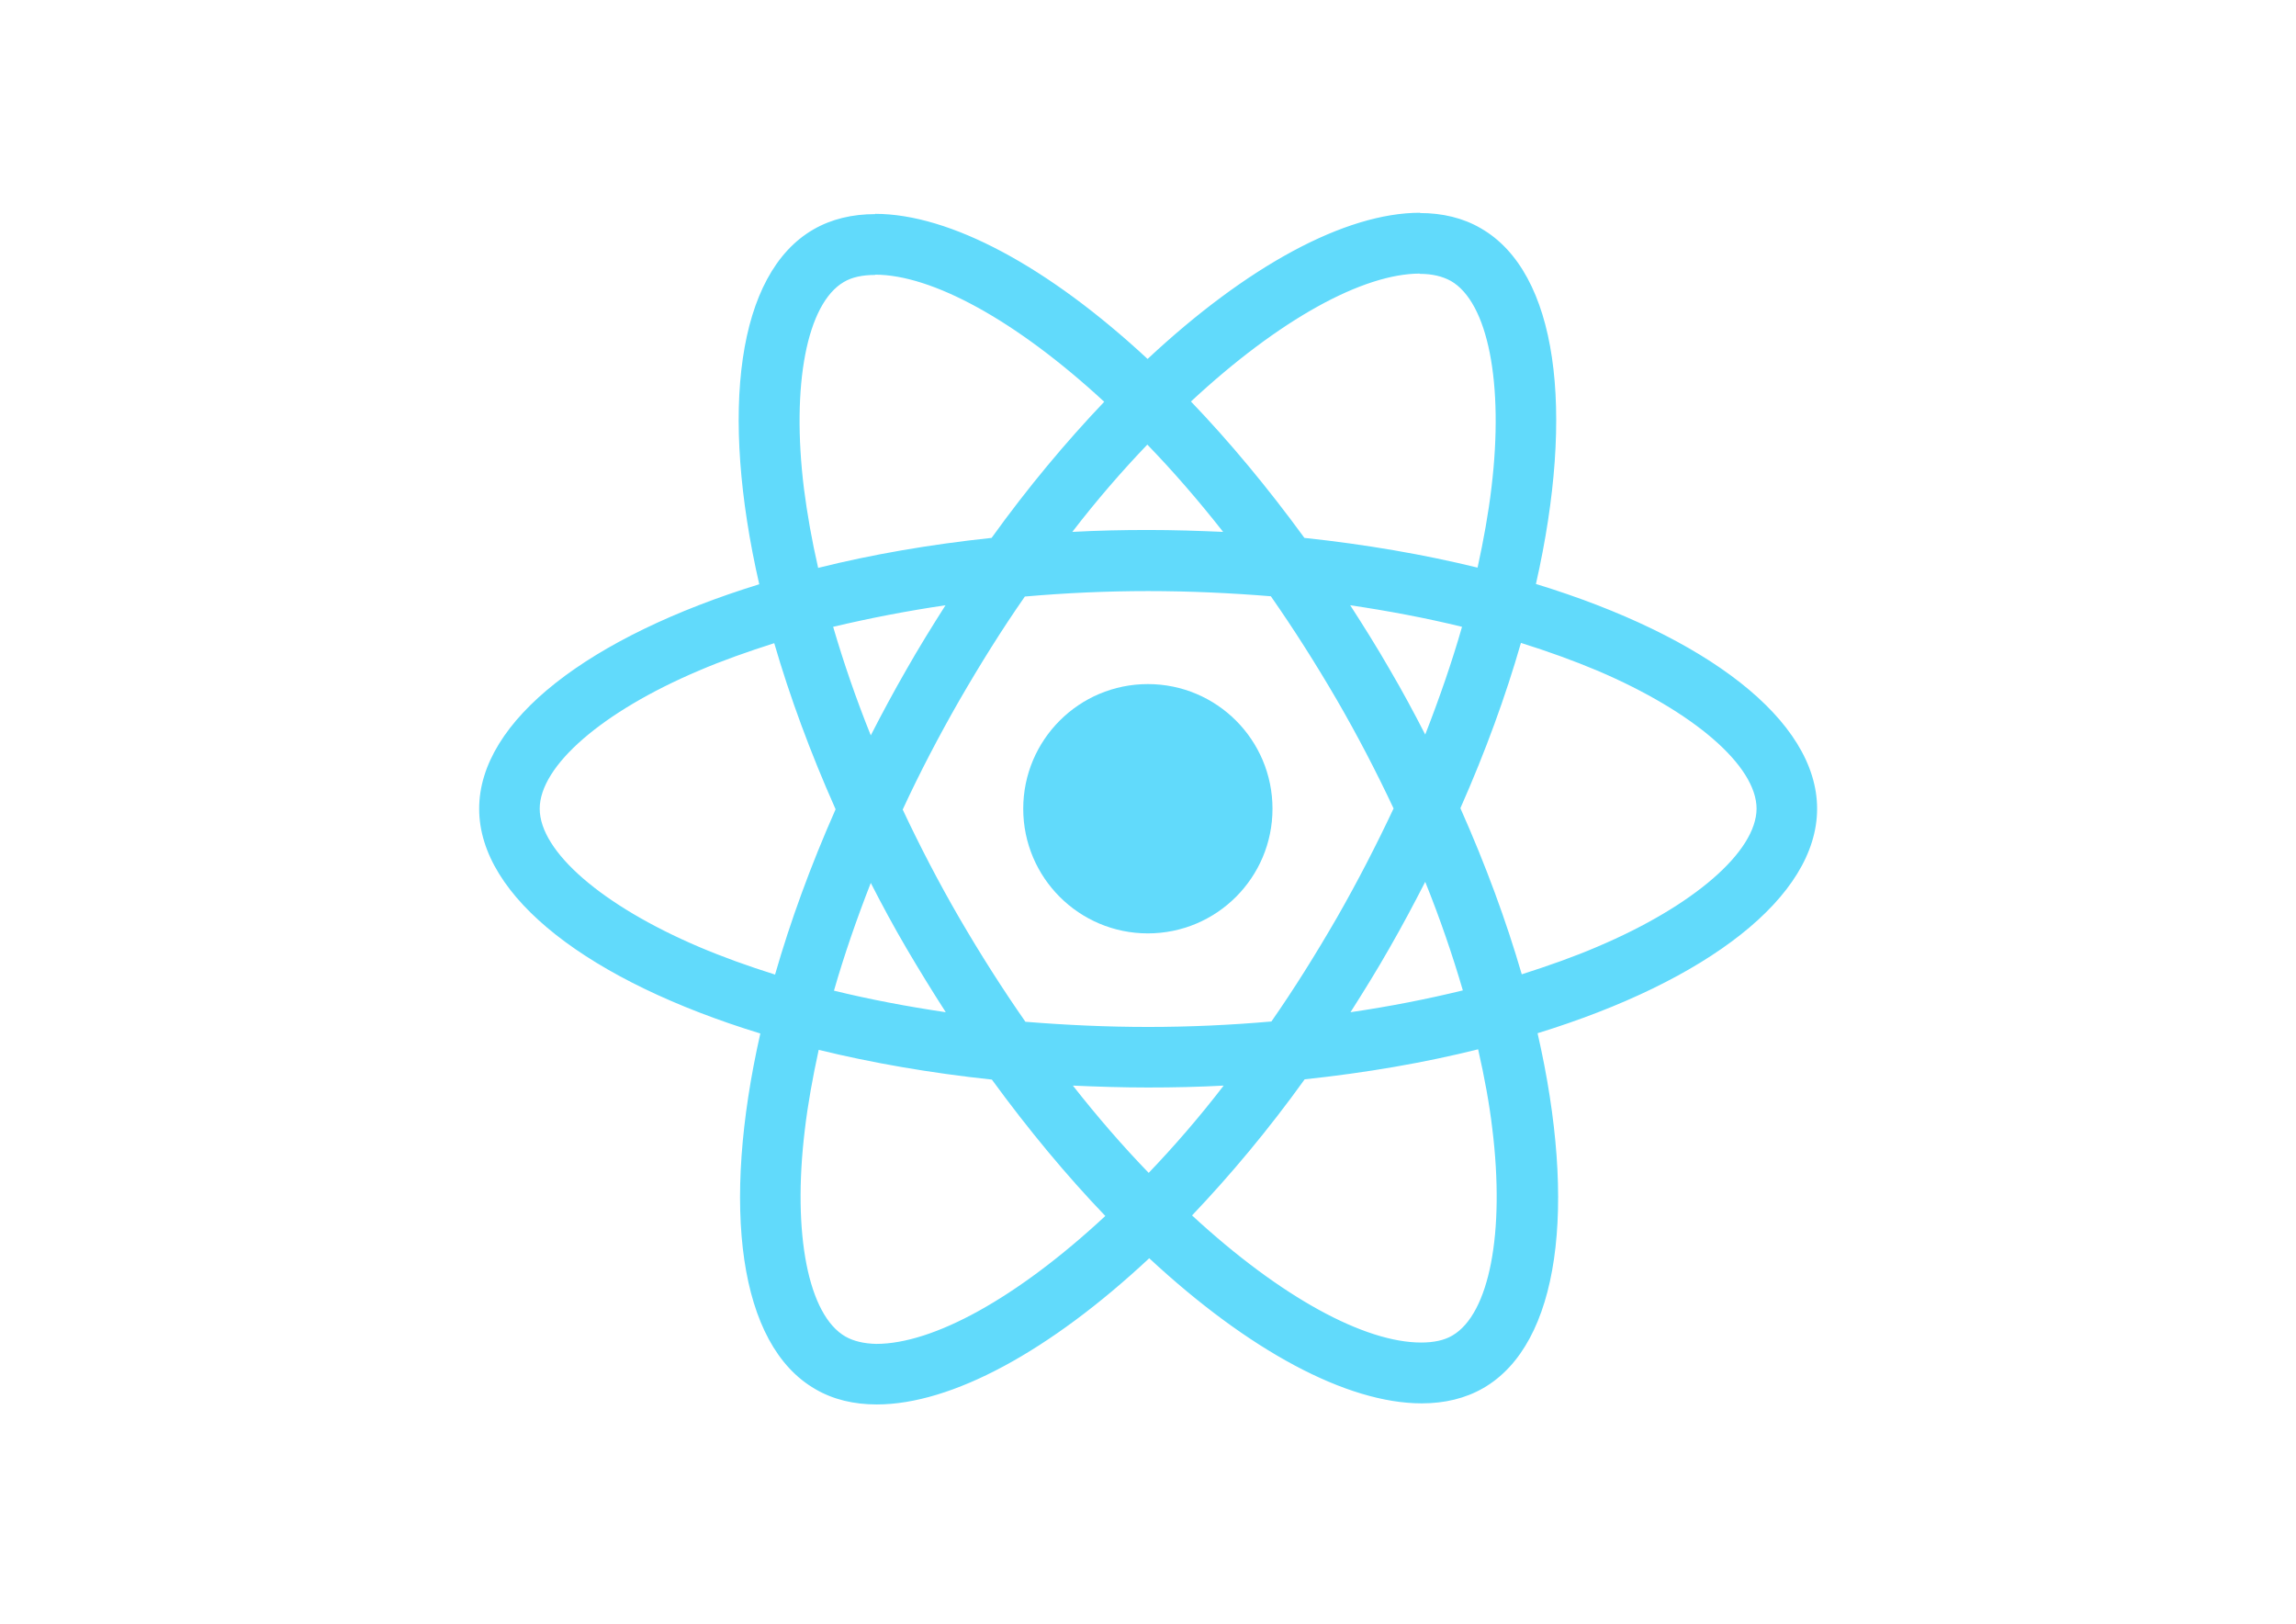
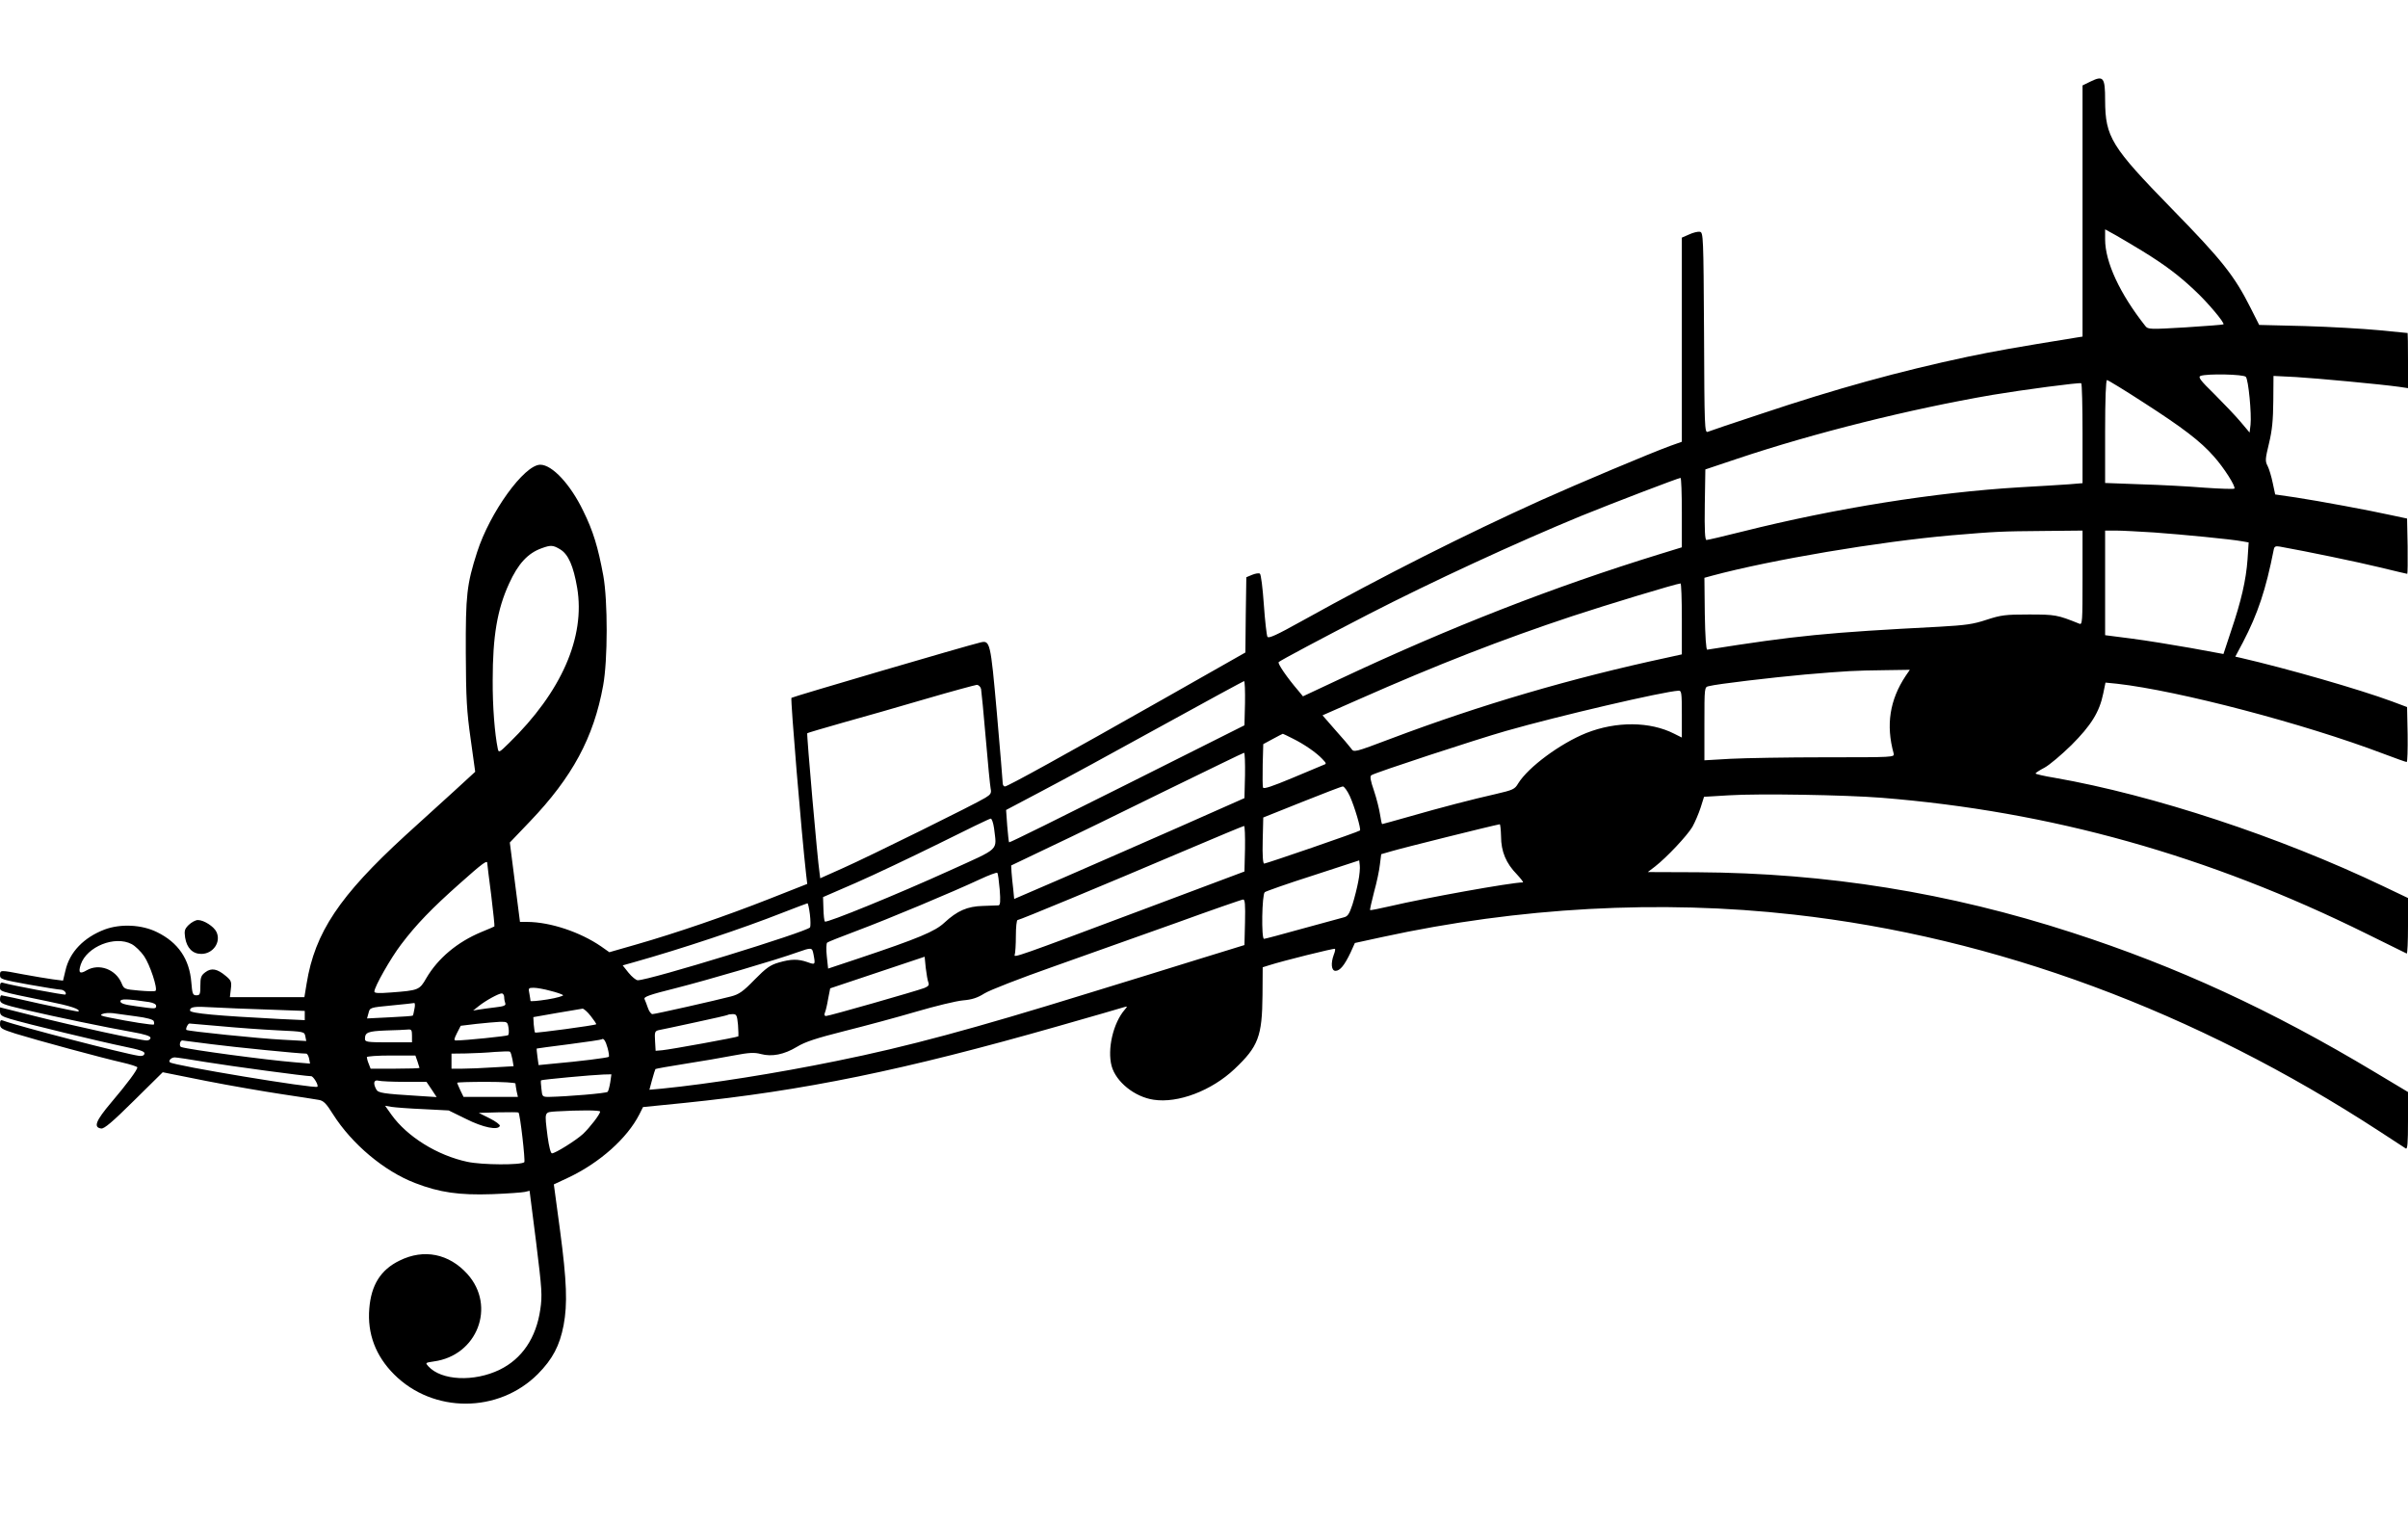
- <svg xmlns="http://www.w3.org/2000/svg" viewBox="0 0 841.9 595.3">
-   <g fill="#61DAFB">
-     <path d="M666.3 296.5c0-32.5-40.7-63.3-103.1-82.4 14.4-63.6 8-114.2-20.2-130.4-6.5-3.8-14.1-5.6-22.4-5.6v22.3c4.6 0 8.3.9 11.4 2.6 13.6 7.8 19.5 37.5 14.9 75.7-1.1 9.4-2.9 19.3-5.1 29.4-19.6-4.8-41-8.5-63.5-10.9-13.5-18.5-27.5-35.3-41.6-50 32.6-30.3 63.2-46.9 84-46.9V78c-27.5 0-63.5 19.6-99.9 53.6-36.4-33.8-72.4-53.2-99.9-53.2v22.3c20.7 0 51.4 16.5 84 46.6-14 14.7-28 31.4-41.3 49.9-22.6 2.4-44 6.1-63.6 11-2.3-10-4-19.7-5.2-29-4.7-38.2 1.1-67.9 14.6-75.8 3-1.8 6.9-2.6 11.5-2.6V78.5c-8.4 0-16 1.8-22.6 5.6-28.1 16.2-34.4 66.7-19.9 130.1-62.2 19.2-102.7 49.9-102.7 82.3 0 32.5 40.7 63.3 103.1 82.4-14.4 63.6-8 114.2 20.2 130.4 6.5 3.8 14.1 5.6 22.5 5.6 27.5 0 63.5-19.6 99.9-53.6 36.4 33.8 72.4 53.2 99.9 53.2 8.4 0 16-1.8 22.6-5.6 28.1-16.2 34.4-66.7 19.9-130.1 62-19.1 102.5-49.9 102.5-82.3zm-130.2-66.7c-3.7 12.9-8.3 26.2-13.5 39.5-4.1-8-8.4-16-13.1-24-4.6-8-9.5-15.8-14.4-23.4 14.2 2.1 27.9 4.7 41 7.9zm-45.8 106.5c-7.8 13.5-15.8 26.3-24.1 38.2-14.9 1.3-30 2-45.2 2-15.1 0-30.2-.7-45-1.9-8.3-11.9-16.4-24.6-24.2-38-7.6-13.1-14.5-26.4-20.8-39.8 6.2-13.4 13.2-26.8 20.7-39.9 7.8-13.5 15.8-26.3 24.1-38.2 14.9-1.3 30-2 45.2-2 15.1 0 30.2.7 45 1.9 8.3 11.9 16.4 24.6 24.2 38 7.6 13.1 14.5 26.4 20.8 39.8-6.3 13.4-13.2 26.8-20.7 39.9zm32.3-13c5.4 13.4 10 26.8 13.8 39.8-13.1 3.2-26.9 5.9-41.2 8 4.9-7.7 9.8-15.6 14.4-23.7 4.6-8 8.9-16.1 13-24.1zM421.2 430c-9.3-9.6-18.6-20.3-27.8-32 9 .4 18.2.7 27.5.7 9.4 0 18.7-.2 27.8-.7-9 11.7-18.3 22.4-27.5 32zm-74.4-58.9c-14.2-2.1-27.9-4.7-41-7.9 3.7-12.9 8.3-26.2 13.5-39.5 4.1 8 8.4 16 13.1 24 4.7 8 9.5 15.8 14.4 23.4zM420.7 163c9.3 9.6 18.6 20.3 27.8 32-9-.4-18.2-.7-27.5-.7-9.4 0-18.7.2-27.8.7 9-11.7 18.3-22.4 27.5-32zm-74 58.9c-4.9 7.7-9.8 15.6-14.4 23.7-4.6 8-8.9 16-13 24-5.4-13.4-10-26.8-13.8-39.8 13.1-3.1 26.9-5.8 41.2-7.9zm-90.5 125.2c-35.4-15.1-58.3-34.9-58.3-50.6 0-15.7 22.9-35.6 58.3-50.6 8.6-3.7 18-7 27.7-10.1 5.7 19.6 13.2 40 22.5 60.9-9.2 20.8-16.6 41.1-22.2 60.6-9.9-3.1-19.3-6.5-28-10.2zM310 490c-13.6-7.8-19.5-37.5-14.9-75.7 1.1-9.4 2.9-19.3 5.1-29.4 19.6 4.8 41 8.5 63.5 10.9 13.5 18.5 27.5 35.3 41.6 50-32.6 30.3-63.2 46.9-84 46.9-4.5-.1-8.3-1-11.3-2.7zm237.2-76.2c4.7 38.2-1.1 67.9-14.6 75.8-3 1.8-6.9 2.6-11.5 2.6-20.7 0-51.4-16.5-84-46.6 14-14.7 28-31.4 41.3-49.9 22.6-2.4 44-6.1 63.6-11 2.3 10.1 4.1 19.8 5.2 29.1zm38.5-66.7c-8.6 3.7-18 7-27.7 10.1-5.7-19.6-13.2-40-22.5-60.9 9.2-20.8 16.6-41.1 22.2-60.6 9.9 3.1 19.3 6.5 28.1 10.2 35.4 15.1 58.3 34.9 58.3 50.6-.1 15.7-23 35.6-58.4 50.6zM320.8 78.4z" />
-     <circle cx="420.9" cy="296.5" r="45.7" />
-     <path d="M520.5 78.1z" />
+ <svg xmlns="http://www.w3.org/2000/svg" version="1.0" width="1280pt" height="809pt" viewBox="0 0 1280 809" preserveAspectRatio="xMidYMid meet">
+   <g transform="translate(0,809) scale(0.1,-0.1)" fill="#000000" stroke="none">
+     <path d="M11113 7657 l-43 -21 0 -668 0 -667 -32 -5 c-328 -53 -439 -73 -578 -102 -367 -78 -700 -170 -1100 -304 -146 -48 -273 -91 -282 -95 -17 -7 -18 24 -20 526 -3 513 -4 534 -22 537 -10 2 -36 -4 -57 -14 l-39 -17 0 -542 0 -543 -62 -22 c-114 -42 -484 -198 -685 -288 -407 -184 -834 -399 -1268 -640 -142 -79 -182 -97 -188 -86 -4 8 -13 85 -19 172 -6 86 -15 160 -21 163 -5 4 -24 1 -41 -6 l-31 -13 -3 -200 -2 -200 -423 -240 c-540 -306 -841 -472 -855 -472 -7 0 -12 8 -12 18 0 9 -14 177 -31 372 -34 382 -36 388 -89 375 -76 -18 -996 -288 -1003 -294 -6 -6 54 -727 78 -938 l6 -51 -203 -80 c-226 -89 -490 -180 -706 -242 l-143 -41 -44 31 c-111 76 -268 129 -391 130 l-40 0 -27 211 -27 211 107 112 c225 235 339 446 389 722 25 136 25 450 1 584 -28 152 -54 238 -107 345 -68 141 -165 245 -228 245 -85 0 -268 -253 -336 -465 -55 -172 -61 -227 -60 -535 1 -243 5 -311 26 -459 l24 -173 -110 -101 c-61 -55 -179 -163 -262 -238 -349 -320 -480 -515 -524 -786 l-12 -73 -198 0 -198 0 5 43 c5 39 2 46 -27 70 -45 38 -76 44 -108 20 -23 -17 -27 -28 -27 -72 0 -45 -2 -51 -21 -51 -19 0 -22 7 -27 69 -10 124 -70 212 -183 267 -81 40 -193 45 -277 14 -111 -42 -187 -120 -209 -218 l-13 -54 -55 7 c-30 4 -100 16 -155 26 -125 24 -125 24 -125 -4 0 -21 9 -24 153 -50 83 -15 160 -27 169 -27 17 0 34 -17 26 -26 -4 -4 -287 49 -330 62 -14 4 -18 -1 -18 -19 0 -28 -14 -24 249 -78 125 -25 180 -43 168 -55 -2 -2 -93 17 -203 41 -109 25 -202 45 -206 45 -5 0 -8 -10 -8 -22 0 -21 11 -26 138 -56 158 -37 424 -92 564 -117 69 -12 98 -22 98 -31 0 -8 -9 -14 -20 -14 -33 0 -389 77 -593 129 l-187 47 0 -22 c0 -19 9 -26 53 -39 85 -26 483 -122 605 -147 87 -18 112 -26 110 -38 -2 -10 -12 -14 -28 -12 -75 10 -648 159 -722 187 -14 6 -18 2 -18 -18 0 -22 8 -27 83 -51 113 -35 464 -130 566 -153 44 -10 81 -22 81 -26 0 -14 -54 -87 -139 -187 -82 -97 -96 -132 -53 -138 16 -2 60 35 174 148 l153 151 230 -46 c127 -25 307 -56 400 -70 94 -14 184 -28 200 -31 24 -4 39 -18 75 -76 100 -158 272 -303 437 -366 129 -50 234 -65 408 -59 83 3 161 9 175 12 l25 6 35 -275 c31 -252 33 -281 22 -356 -22 -151 -97 -262 -216 -320 -136 -66 -310 -58 -379 18 -17 19 -17 19 29 26 231 31 332 293 179 464 -98 109 -232 136 -361 72 -101 -49 -151 -130 -161 -255 -11 -134 34 -252 132 -350 208 -208 555 -207 764 2 78 79 116 150 137 260 21 112 17 232 -19 503 l-33 245 77 36 c167 79 313 209 378 337 l19 38 220 22 c635 65 1164 173 1987 408 182 52 339 97 350 101 19 5 19 5 4 -13 -62 -71 -94 -211 -70 -300 23 -84 122 -164 223 -179 130 -20 308 48 430 163 127 120 147 173 149 393 l1 148 32 10 c74 24 348 92 352 88 3 -2 0 -16 -6 -31 -17 -46 -13 -86 9 -86 24 0 48 30 80 97 l23 51 147 32 c726 158 1474 199 2186 119 1072 -120 2133 -513 3115 -1153 69 -45 131 -85 138 -90 9 -6 12 26 12 146 l0 154 -177 106 c-550 330 -1052 561 -1608 741 -656 213 -1306 317 -1993 321 l-263 1 38 29 c63 49 170 163 199 211 14 25 34 72 44 103 l18 57 133 8 c159 10 618 2 809 -13 900 -72 1737 -306 2580 -723 113 -56 208 -103 213 -105 4 -2 7 64 7 146 l0 149 -132 63 c-553 264 -1221 484 -1746 576 -56 9 -102 20 -102 23 0 3 21 17 48 31 26 14 90 68 143 120 105 105 149 176 169 274 l12 58 61 -6 c327 -37 995 -212 1416 -372 64 -24 119 -44 124 -44 4 0 6 66 5 146 l-3 146 -80 30 c-176 65 -559 175 -806 232 l-27 6 41 77 c79 152 121 278 163 490 3 18 9 22 32 18 145 -26 415 -82 530 -110 79 -19 145 -35 148 -35 2 0 3 66 2 147 l-3 147 -80 17 c-122 27 -387 76 -511 95 l-110 16 -13 61 c-7 34 -19 74 -27 90 -14 26 -13 37 7 120 17 70 22 124 23 226 l1 133 120 -6 c115 -7 447 -38 548 -52 l47 -7 0 147 c0 80 -1 146 -2 146 -2 0 -70 7 -153 15 -82 8 -259 18 -393 22 l-243 6 -46 91 c-86 171 -153 255 -418 526 -323 331 -354 381 -355 577 0 122 -9 133 -77 100z m278 -903 c117 -72 194 -130 277 -209 68 -63 159 -172 151 -179 -2 -2 -93 -9 -202 -16 -188 -11 -199 -11 -213 7 -136 172 -214 340 -214 461 l0 53 58 -32 c31 -18 96 -56 143 -85z m547 -667 c14 -16 31 -196 25 -254 l-5 -42 -48 57 c-26 31 -89 97 -139 147 -75 73 -88 91 -74 97 34 13 230 9 241 -5z m-541 -138 c205 -132 300 -204 371 -285 53 -59 118 -161 109 -171 -4 -3 -75 -1 -159 5 -84 7 -237 15 -340 18 l-188 7 0 273 c0 172 4 274 10 274 5 0 94 -54 197 -121z m-327 -164 l0 -263 -72 -6 c-40 -3 -158 -10 -263 -16 -449 -27 -978 -111 -1472 -235 -99 -25 -185 -45 -192 -45 -8 0 -11 50 -9 188 l3 187 170 57 c409 137 914 263 1355 339 161 27 463 67 473 62 4 -2 7 -123 7 -268z m-2130 -419 l0 -185 -117 -36 c-565 -174 -1114 -388 -1705 -666 l-192 -90 -23 28 c-62 72 -113 147 -106 154 11 10 231 127 473 252 342 176 788 382 1135 525 170 69 515 201 528 202 4 0 7 -83 7 -184z m2130 -347 c0 -235 -1 -251 -17 -244 -117 47 -127 49 -268 49 -126 0 -148 -3 -225 -28 -72 -24 -111 -29 -250 -37 -599 -31 -761 -47 -1235 -122 -6 -1 -11 69 -13 190 l-2 192 40 11 c317 85 886 181 1275 215 239 20 258 21 493 23 l202 2 0 -251z m380 241 c152 -11 411 -36 469 -47 l34 -6 -6 -91 c-8 -109 -33 -219 -88 -381 l-40 -121 -174 32 c-96 17 -238 40 -315 50 l-140 18 0 278 0 278 58 0 c31 0 122 -5 202 -10z m-8472 -90 c43 -26 70 -88 90 -204 44 -262 -83 -553 -362 -825 -53 -52 -55 -53 -60 -30 -16 77 -28 224 -27 364 0 233 24 376 87 513 48 106 100 162 173 188 49 18 61 17 99 -6z m5962 -369 l0 -189 -77 -17 c-513 -110 -995 -252 -1467 -430 -199 -75 -199 -75 -214 -53 -8 11 -46 56 -84 98 l-68 78 193 85 c416 184 763 319 1134 442 175 58 554 173 576 174 4 1 7 -84 7 -188z m1190 -303 c-85 -128 -106 -261 -64 -413 5 -20 0 -20 -363 -20 -202 0 -430 -4 -505 -8 l-138 -8 0 194 c0 194 0 195 23 200 45 12 336 46 512 62 226 19 260 21 423 23 l134 2 -22 -32z m-3512 -145 l-3 -118 -624 -313 c-343 -172 -625 -312 -627 -309 -2 2 -6 41 -10 88 l-6 84 193 102 c107 56 390 210 629 342 239 132 439 240 443 241 4 0 6 -53 5 -117z m-1403 75 c2 -13 14 -131 25 -263 11 -132 23 -252 26 -267 5 -23 0 -31 -28 -48 -51 -32 -618 -312 -755 -373 l-123 -55 -4 32 c-10 61 -69 736 -65 739 2 2 87 27 189 56 102 28 300 85 440 126 140 41 263 74 272 75 10 0 20 -10 23 -22z m3725 -133 l0 -125 -40 20 c-129 66 -309 67 -468 4 -139 -56 -308 -181 -362 -268 -18 -31 -28 -35 -118 -56 -124 -28 -290 -71 -464 -121 -75 -21 -138 -39 -141 -39 -2 0 -7 22 -11 50 -4 27 -18 84 -32 126 -20 58 -23 78 -14 84 24 15 557 190 715 235 280 80 838 210 918 214 15 1 17 -11 17 -124z m-2069 -130 c63 -31 127 -76 158 -109 23 -24 23 -26 5 -32 -10 -4 -86 -36 -167 -70 -103 -43 -150 -59 -153 -50 -3 7 -3 61 -2 122 l3 109 50 27 c28 15 52 28 54 28 1 0 25 -11 52 -25z m-253 -196 l-3 -121 -350 -155 c-192 -85 -468 -205 -612 -268 l-262 -113 -5 52 c-4 28 -7 68 -9 89 l-2 37 205 98 c113 53 390 188 615 299 226 110 414 202 418 202 4 1 6 -54 5 -120z m557 -110 c25 -55 61 -176 54 -183 -6 -7 -498 -176 -509 -176 -7 0 -10 44 -8 122 l3 123 205 82 c113 45 211 83 218 83 7 0 24 -23 37 -51z m-1891 -171 c14 -123 37 -101 -236 -225 -275 -125 -654 -280 -663 -271 -4 3 -7 34 -8 68 l-2 62 175 76 c96 42 294 136 440 208 146 73 270 133 276 133 6 1 14 -23 18 -51z m2695 -43 c0 -81 27 -144 84 -202 22 -24 37 -43 32 -43 -61 0 -521 -83 -704 -126 -57 -13 -106 -23 -108 -21 -2 2 8 45 21 96 14 50 28 116 31 146 l7 55 52 15 c56 17 538 137 578 144 3 0 6 -28 7 -64z m-1361 -66 l-3 -121 -525 -197 c-695 -261 -703 -263 -696 -245 3 9 6 54 6 100 0 46 4 84 9 84 11 0 459 186 901 374 162 69 299 126 303 126 4 0 6 -54 5 -121z m602 -174 c-6 -33 -20 -88 -31 -123 -17 -51 -25 -63 -47 -68 -15 -4 -114 -31 -220 -60 -107 -30 -198 -54 -203 -54 -15 0 -11 236 4 248 6 5 122 46 257 89 l245 80 3 -26 c2 -14 -1 -52 -8 -86z m-4630 98 c0 -3 9 -80 21 -170 11 -91 19 -166 17 -167 -1 -1 -33 -15 -70 -30 -127 -53 -230 -139 -292 -245 -36 -63 -41 -65 -188 -76 -66 -5 -88 -4 -88 5 0 25 87 178 142 250 80 106 163 192 313 325 120 107 145 125 145 108z m2724 -140 c5 -64 3 -83 -6 -85 -7 0 -44 -2 -83 -3 -83 -2 -137 -26 -205 -89 -49 -46 -136 -83 -459 -191 l-159 -53 -7 65 c-4 36 -3 69 2 73 4 4 78 33 163 65 160 60 500 202 650 272 47 22 88 37 91 34 4 -3 9 -43 13 -88z m1304 -175 l-3 -121 -250 -77 c-137 -43 -398 -123 -580 -179 -611 -189 -962 -284 -1338 -360 -317 -65 -677 -122 -928 -147 l-67 -6 14 52 c8 29 16 55 18 58 3 2 74 15 158 28 84 13 200 33 257 44 84 16 111 17 145 8 59 -16 124 -3 192 38 44 27 103 46 253 84 108 27 279 73 381 103 102 30 214 57 249 60 47 4 76 13 114 37 29 18 189 80 362 141 170 60 465 165 655 233 190 69 351 125 358 125 10 1 12 -27 10 -121z m-2313 43 c4 -33 4 -64 1 -70 -15 -23 -853 -281 -916 -281 -9 0 -31 18 -49 40 l-31 39 57 16 c256 72 580 180 793 264 69 27 128 49 132 50 3 1 9 -26 13 -58z m-3605 -159 c19 -10 49 -39 66 -64 31 -45 73 -172 61 -184 -3 -4 -42 -3 -87 1 -79 7 -81 8 -94 40 -31 73 -119 106 -185 68 -37 -22 -46 -14 -32 30 32 96 182 156 271 109z m3624 -53 c11 -57 10 -58 -31 -43 -51 18 -89 17 -154 -2 -45 -13 -67 -29 -128 -91 -61 -63 -83 -78 -125 -89 -80 -21 -403 -94 -418 -94 -7 0 -18 15 -24 33 -6 17 -14 39 -18 47 -5 12 26 23 166 58 169 43 538 151 648 191 74 26 77 26 84 -10z m611 -151 c5 -14 0 -20 -21 -29 -45 -17 -507 -149 -523 -149 -8 0 -11 6 -6 18 4 9 12 42 17 73 l11 56 251 84 251 84 6 -60 c4 -33 10 -68 14 -77z m-2010 -44 c33 -8 64 -19 68 -23 4 -4 -33 -15 -83 -23 -49 -8 -90 -11 -90 -8 0 4 -3 22 -6 39 -6 29 -5 31 23 31 16 0 56 -7 88 -16z m-245 -33 c0 -11 3 -26 6 -34 4 -11 -8 -16 -53 -21 -32 -4 -71 -9 -88 -12 l-30 -5 29 23 c37 30 107 68 123 68 7 0 13 -9 13 -19z m-1887 -27 c22 -4 37 -11 37 -20 0 -17 -3 -17 -107 -2 -61 8 -83 15 -83 26 0 14 34 14 153 -4z m1410 -36 c-3 -18 -7 -35 -9 -36 -1 -2 -57 -6 -123 -9 l-120 -6 8 29 c7 29 8 29 122 40 63 6 117 12 121 13 4 0 5 -14 1 -31z m-775 -4 l192 -7 0 -25 0 -24 -132 6 c-330 17 -478 30 -478 45 0 20 22 23 120 17 58 -3 192 -9 298 -12z m1712 -34 c18 -23 31 -42 29 -44 -7 -6 -320 -48 -325 -44 -2 3 -5 22 -7 44 l-2 38 125 22 c69 12 130 22 137 23 6 0 26 -17 43 -39z m-2416 -2 c56 -7 90 -17 93 -25 3 -8 3 -16 1 -18 -4 -5 -130 15 -238 37 -44 9 -51 12 -35 19 11 5 36 6 55 4 19 -3 75 -10 124 -17z m3199 -45 c2 -32 3 -60 2 -61 -4 -5 -361 -70 -405 -74 l-35 -3 -3 52 c-3 48 -1 53 20 58 13 2 100 21 193 41 94 20 172 38 174 40 2 2 14 4 26 4 20 0 23 -6 28 -57z m-1220 -15 c3 -18 2 -36 -2 -40 -5 -5 -228 -28 -277 -28 -12 0 -11 7 5 39 l20 39 83 10 c46 5 102 10 124 11 40 1 42 -1 47 -31z m-1533 8 c85 -8 221 -18 302 -22 146 -7 146 -7 151 -32 l5 -25 -127 7 c-121 6 -502 45 -510 52 -6 5 8 34 16 34 4 0 78 -7 163 -14z m1020 -51 l0 -35 -125 0 c-112 0 -125 2 -125 18 0 35 15 41 110 45 52 1 105 4 118 5 19 2 22 -3 22 -33z m1040 -66 c6 -23 9 -43 6 -46 -5 -5 -154 -24 -302 -37 l-71 -7 -6 43 c-3 23 -5 43 -4 45 1 1 79 11 172 23 94 12 172 24 174 26 9 9 21 -10 31 -47z m-2105 21 c124 -16 466 -50 503 -50 5 0 12 -12 15 -26 l5 -27 -82 7 c-149 12 -560 67 -603 81 -12 4 -7 35 6 35 3 0 74 -9 156 -20z m1599 -81 l6 -36 -106 -6 c-59 -4 -133 -7 -166 -7 l-58 0 0 40 0 40 78 1 c42 1 111 4 152 8 41 3 78 4 81 1 4 -3 9 -21 13 -41z m-505 -10 c6 -18 11 -34 11 -35 0 -2 -59 -4 -130 -4 l-130 0 -10 26 c-6 14 -10 30 -10 35 0 5 56 9 129 9 l129 0 11 -31z m-1124 -4 c136 -22 527 -75 559 -75 12 0 41 -49 33 -56 -12 -12 -768 113 -784 130 -9 9 8 26 26 26 9 0 84 -11 166 -25z m2149 -107 c-4 -24 -10 -47 -14 -51 -7 -8 -215 -25 -311 -27 -36 0 -37 1 -41 43 -3 23 -4 43 -2 45 2 4 272 29 332 31 l42 1 -6 -42z m-1093 2 l116 0 27 -40 27 -41 -93 6 c-195 12 -218 16 -228 35 -18 33 -13 53 13 46 12 -3 74 -6 138 -6z m589 -9 c0 -5 3 -23 6 -40 l7 -31 -145 0 -144 0 -17 35 c-9 20 -17 38 -17 40 0 3 70 5 155 5 85 0 155 -4 155 -9z m-490 -136 l135 -7 92 -45 c91 -46 171 -62 180 -37 2 6 -22 24 -54 40 l-58 29 104 3 c57 1 105 1 107 -1 9 -8 37 -257 31 -264 -17 -16 -225 -15 -303 2 -160 34 -320 134 -403 250 l-34 48 34 -6 c19 -3 95 -9 169 -12z m940 -13 c0 -14 -54 -84 -91 -119 -37 -34 -147 -103 -165 -103 -7 0 -16 37 -23 88 -17 138 -20 130 47 135 120 7 232 7 232 -1z" />
+     <path d="M1003 3174 c-22 -22 -24 -31 -19 -67 9 -56 40 -87 86 -87 62 0 106 62 81 116 -13 29 -67 64 -99 64 -13 0 -34 -12 -49 -26z" />
  </g>
</svg>
